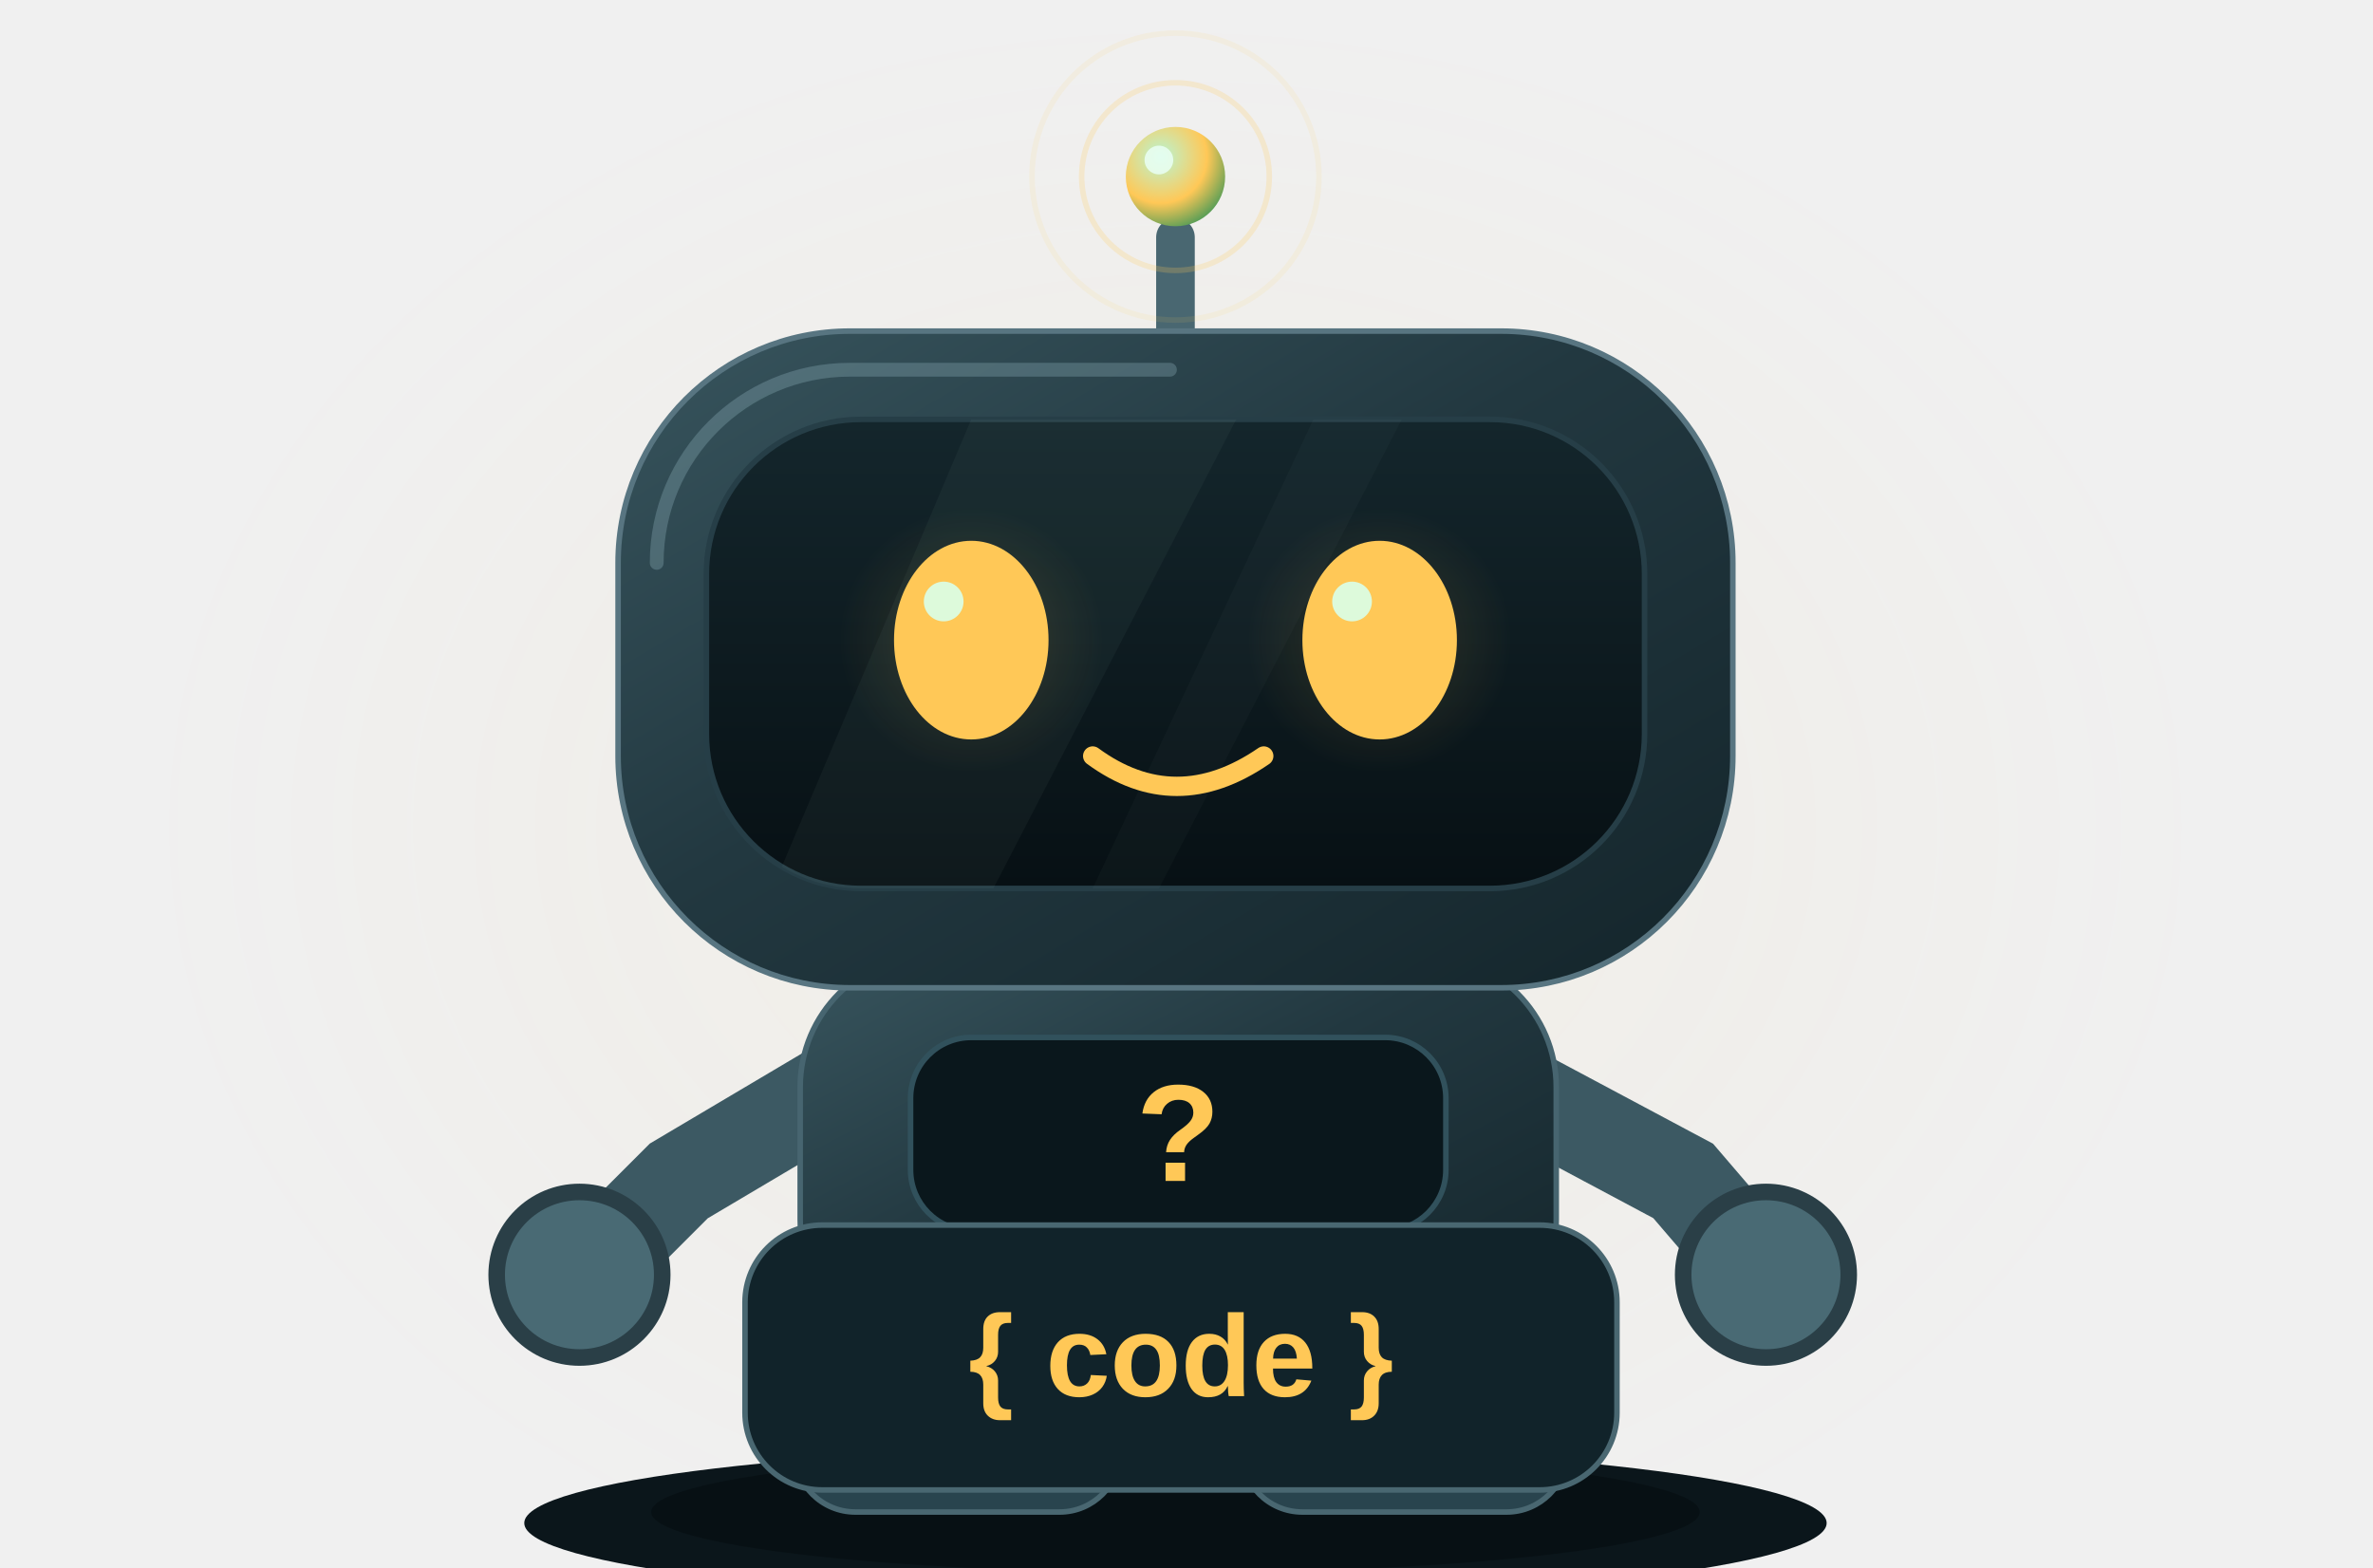
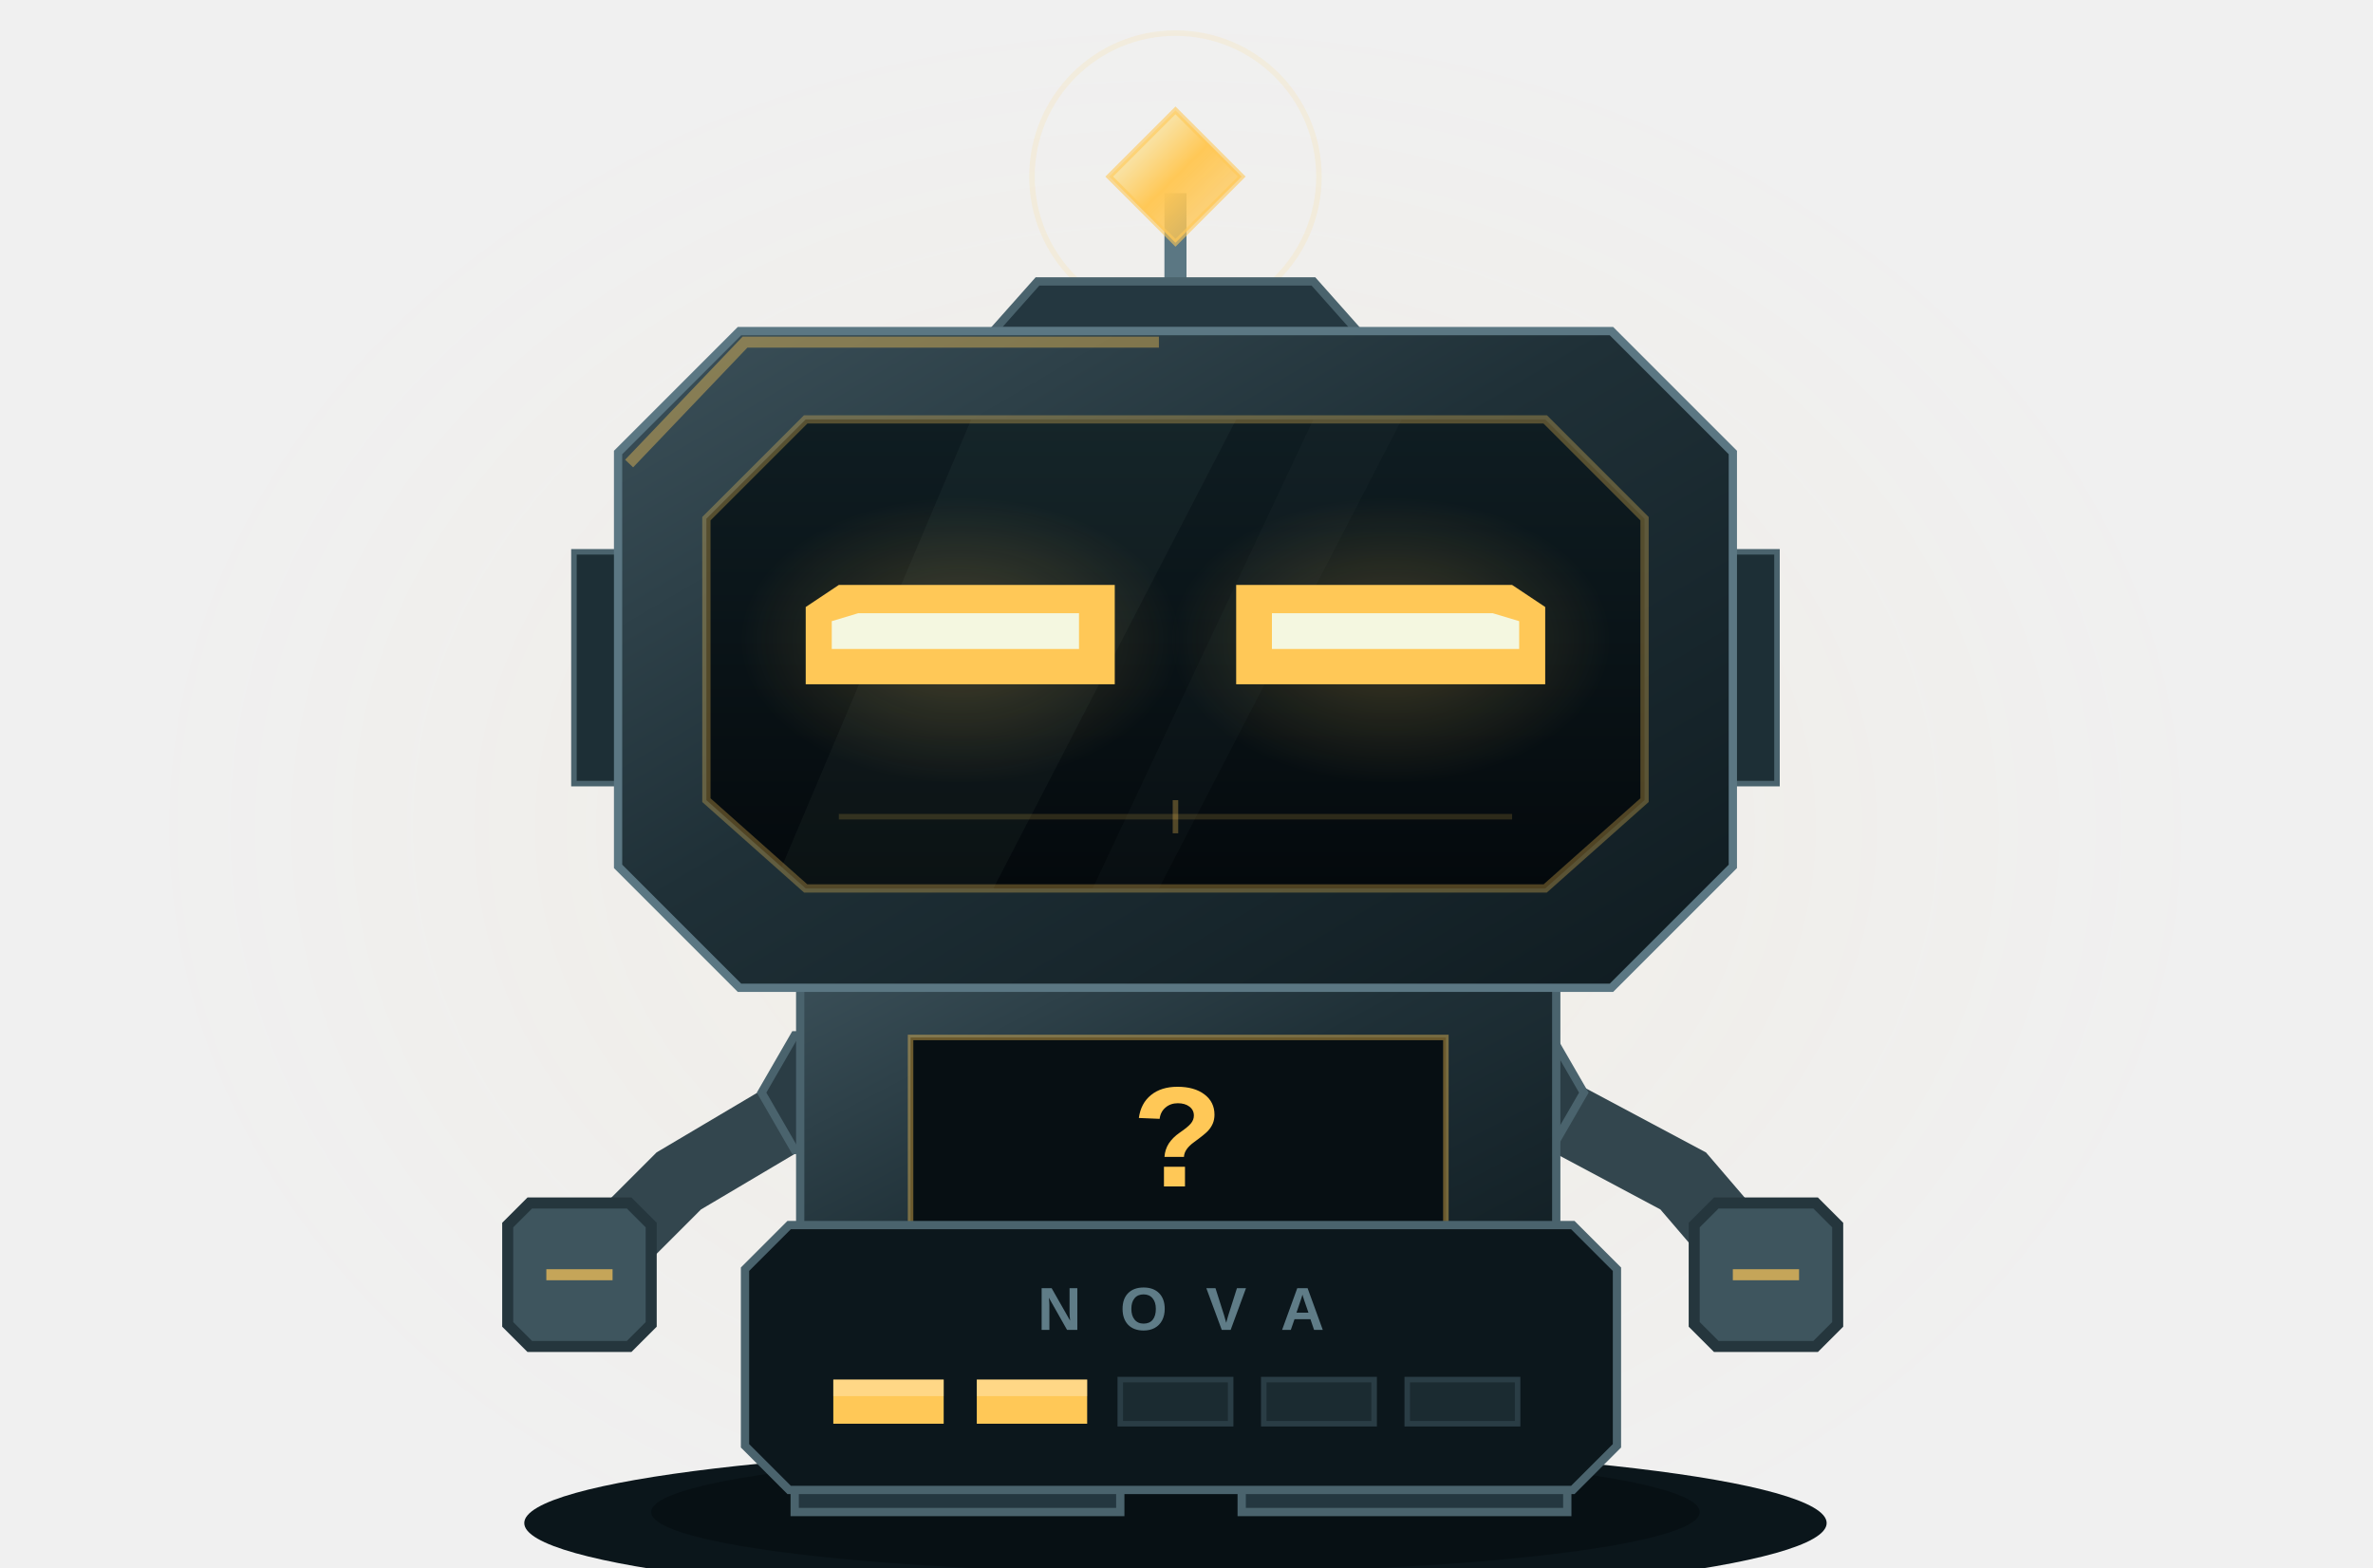
<svg xmlns="http://www.w3.org/2000/svg" width="430" height="284" viewBox="0 0 430 284">
  <defs>
    <linearGradient id="shell" x1="0" y1="0" x2="1" y2="1">
-       <stop stop-color="#38555E" />
-       <stop offset=".45" stop-color="#223840" />
-       <stop offset="1" stop-color="#14252B" />
+       <stop stop-color="#3C515A" />
+       <stop offset=".45" stop-color="#1F3037" />
+       <stop offset="1" stop-color="#0F1B20" />
    </linearGradient>
    <linearGradient id="visor" x1="0" y1="0" x2="0" y2="1">
-       <stop stop-color="#14262C" />
-       <stop offset="1" stop-color="#071014" />
+       <stop stop-color="#0F1D22" />
+       <stop offset="1" stop-color="#04090C" />
    </linearGradient>
    <radialGradient id="glow">
      <stop stop-color="#FFC857" stop-opacity=".07" />
      <stop offset=".55" stop-color="#FFC857" stop-opacity=".03" />
      <stop offset="1" stop-color="#FFC857" stop-opacity="0" />
    </radialGradient>
    <radialGradient id="eg">
-       <stop stop-color="#FFC857" stop-opacity=".16" />
+       <stop stop-color="#FFC857" stop-opacity=".22" />
      <stop offset="1" stop-color="#FFC857" stop-opacity="0" />
    </radialGradient>
-     <radialGradient id="ant" cx=".35" cy=".3" r=".85">
-       <stop stop-color="#B8F5D4" />
-       <stop offset=".55" stop-color="#FFC857" />
-       <stop offset="1" stop-color="#1E8F55" />
-     </radialGradient>
+     <linearGradient id="ant" x1="0" y1="0" x2="1" y2="1">
+       <stop stop-color="#F2FFF8" />
+       <stop offset=".5" stop-color="#FFC857" />
+       <stop offset="1" stop-color="#FFC857" stop-opacity=".55" />
+     </linearGradient>
    <clipPath id="vc">
-       <rect x="148" y="166" width="170" height="85" rx="28" />
+       <polygon points="166,166 300,166 318,184 318,235 300,251 166,251 148,235 148,184" />
    </clipPath>
  </defs>
  <g font-family="Segoe UI, Arial, sans-serif" transform="translate(-20 -90)">
    <ellipse cx="233" cy="240" rx="190" ry="150" fill="url(#glow)" />
    <ellipse cx="233" cy="366" rx="118" ry="14" fill="#0B161B" />
    <ellipse cx="233" cy="364" rx="95" ry="11" fill="#071014" />
-     <path d="M170 288 L143 304 L128 319 M295 288 L325 304 L337 318" fill="none" stroke="#3C5963" stroke-width="17" stroke-linecap="round" />
-     <circle cx="125" cy="321" r="15" fill="#496A74" stroke="#2A3F47" stroke-width="3" />
-     <circle cx="340" cy="321" r="15" fill="#496A74" stroke="#2A3F47" stroke-width="3" />
-     <path d="M191 318 V349 M275 318 V349" stroke="#3C5963" stroke-width="23" stroke-linecap="round" />
-     <rect x="164" y="342" width="59" height="22" rx="11" fill="#29444E" stroke="#496771" />
-     <rect x="245" y="342" width="59" height="22" rx="11" fill="#29444E" stroke="#496771" />
-     <circle cx="193" cy="353" r="4.5" fill="#1B343D" />
-     <circle cx="274" cy="353" r="4.5" fill="#1B343D" />
-     <rect x="165" y="263" width="137" height="72" rx="24" fill="url(#shell)" stroke="#476570" />
-     <rect x="185" y="278" width="97" height="35" rx="11" fill="#0A171C" stroke="#31515C" />
-     <text x="233.5" y="304" font-size="25" fill="#FFC857" font-weight="600" text-anchor="middle">?</text>
-     <path d="M233 154 V133" stroke="#496771" stroke-width="7" stroke-linecap="round" />
-     <circle cx="233" cy="122" r="26" fill="none" stroke="#FFC857" stroke-opacity=".1" />
-     <circle cx="233" cy="122" r="17" fill="none" stroke="#FFC857" stroke-opacity=".22" />
-     <circle cx="233" cy="122" r="9" fill="url(#ant)" />
-     <circle cx="230" cy="119" r="2.6" fill="#EAFFF4" opacity=".85" />
-     <rect x="132" y="150" width="202" height="119" rx="42" fill="url(#shell)" stroke="#587581" />
-     <path d="M139 192 A35 35 0 0 1 174 157 L232 157" fill="none" stroke="#9FC3CD" stroke-opacity=".28" stroke-width="2.5" stroke-linecap="round" />
-     <rect x="148" y="166" width="170" height="85" rx="28" fill="url(#visor)" stroke="#263E47" />
-     <polygon points="196,166 244,166 200,251 160,251" fill="#BFE8D2" opacity=".045" clip-path="url(#vc)" />
-     <polygon points="258,166 274,166 230,251 218,251" fill="#BFE8D2" opacity=".03" clip-path="url(#vc)" />
-     <circle cx="196" cy="206" r="24" fill="url(#eg)" />
-     <circle cx="270" cy="206" r="24" fill="url(#eg)" />
-     <ellipse cx="196" cy="206" rx="14" ry="18" fill="#FFC857" />
-     <ellipse cx="270" cy="206" rx="14" ry="18" fill="#FFC857" />
-     <circle cx="191" cy="199" r="3.6" fill="#D9FFE9" opacity=".9" />
-     <circle cx="265" cy="199" r="3.6" fill="#D9FFE9" opacity=".9" />
-     <path d="M218 227 Q233 238 249 227" stroke="#FFC857" stroke-width="3.5" stroke-linecap="round" fill="none" />
-     <rect x="155" y="312" width="158" height="48" rx="14" fill="#11232A" stroke="#496771" />
-     <text x="234" y="343" font-size="21" fill="#FFC857" font-weight="600" text-anchor="middle">{ code }</text>
+     <path d="M170 288 L143 304 L128 319 M295 288 L325 304 L337 318" fill="none" stroke="#33464E" stroke-width="13" stroke-linejoin="miter" stroke-linecap="butt" />
+     <polygon points="116,308 134,308 138,312 138,330 134,334 116,334 112,330 112,312" fill="#3E555E" stroke="#25363D" stroke-width="2" />
+     <line x1="119" y1="321" x2="131" y2="321" stroke="#FFC857" stroke-opacity=".7" stroke-width="2" />
+     <polygon points="331,308 349,308 353,312 353,330 349,334 331,334 327,330 327,312" fill="#3E555E" stroke="#25363D" stroke-width="2" />
+     <line x1="334" y1="321" x2="346" y2="321" stroke="#FFC857" stroke-opacity=".7" stroke-width="2" />
+     <polygon points="182,288 176,298.392 164,298.392 158,288 164,277.608 176,277.608" fill="#2B3D45" stroke="#4A636D" stroke-width="1.5" />
+     <polygon points="307,288 301,298.392 289,298.392 283,288 289,277.608 301,277.608" fill="#2B3D45" stroke="#4A636D" stroke-width="1.5" />
+     <rect x="183" y="318" width="16" height="26" fill="#2B3D45" />
+     <rect x="267" y="318" width="16" height="26" fill="#2B3D45" />
+     <polygon points="164,342 214,342 223,350 223,364 164,364" fill="#243740" stroke="#4A636D" stroke-width="1.5" />
+     <polygon points="304,342 254,342 245,350 245,364 304,364" fill="#243740" stroke="#4A636D" stroke-width="1.5" />
+     <polygon points="165,263 302,263 302,318 284,335 183,335 165,318" fill="url(#shell)" stroke="#4A636D" stroke-width="1.5" />
+     <rect x="185" y="278" width="97" height="35" fill="#070F13" stroke="#FFC857" stroke-opacity=".4" />
+     <text x="233.5" y="305" font-family="Consolas, 'Courier New', monospace" font-size="27" font-weight="700" fill="#FFC857" text-anchor="middle">?</text>
+     <polygon points="163,312 305,312 313,320 313,352 305,360 163,360 155,352 155,320" fill="#0C171C" stroke="#4A636D" stroke-width="1.5" />
+     <text x="234" y="331" font-size="11" font-weight="700" letter-spacing="7" fill="#5F7C87" text-anchor="middle">NOVA</text>
+     <rect x="171" y="340" width="20" height="8" fill="#FFC857" />
+     <rect x="171" y="340" width="20" height="3" fill="#FFFFFF" opacity=".28" />
+     <rect x="197" y="340" width="20" height="8" fill="#FFC857" />
+     <rect x="197" y="340" width="20" height="3" fill="#FFFFFF" opacity=".28" />
+     <rect x="223" y="340" width="20" height="8" fill="#1B2B31" stroke="#2A3D45" stroke-width="1" />
+     <rect x="249" y="340" width="20" height="8" fill="#1B2B31" stroke="#2A3D45" stroke-width="1" />
+     <rect x="275" y="340" width="20" height="8" fill="#1B2B31" stroke="#2A3D45" stroke-width="1" />
+     <line x1="233" y1="142" x2="233" y2="125" stroke="#5B7783" stroke-width="4" />
+     <circle cx="233" cy="122" r="26" fill="none" stroke="#FFC857" stroke-opacity=".12" />
+     <polygon points="233,110 245,122 233,134 221,122" fill="url(#ant)" stroke="#FFC857" stroke-opacity=".6" />
+     <polygon points="200,150 266,150 258,141 208,141" fill="#243740" stroke="#4A636D" stroke-width="1.5" />
+     <rect x="124" y="190" width="8" height="42" fill="#1D2F36" stroke="#4A636D" />
+     <rect x="334" y="190" width="8" height="42" fill="#1D2F36" stroke="#4A636D" />
+     <polygon points="154,150 312,150 334,172 334,247 312,269 154,269 132,247 132,172" fill="url(#shell)" stroke="#5B7783" stroke-width="1.5" />
+     <path d="M134 174 L155 152 L230 152" fill="none" stroke="#FFC857" stroke-opacity=".4" stroke-width="2" />
+     <polygon points="166,166 300,166 318,184 318,235 300,251 166,251 148,235 148,184" fill="url(#visor)" stroke="#FFC857" stroke-opacity=".3" stroke-width="1.5" />
+     <polygon points="196,166 244,166 200,251 160,251" fill="#BFE8D2" opacity=".04" clip-path="url(#vc)" />
+     <polygon points="258,166 274,166 230,251 218,251" fill="#BFE8D2" opacity=".025" clip-path="url(#vc)" />
+     <line x1="172" y1="238" x2="294" y2="238" stroke="#FFC857" stroke-opacity=".16" />
+     <line x1="233" y1="235" x2="233" y2="241" stroke="#FFC857" stroke-opacity=".3" />
+     <ellipse cx="194" cy="206" rx="40" ry="26" fill="url(#eg)" />
+     <ellipse cx="272" cy="206" rx="40" ry="26" fill="url(#eg)" />
+     <polygon points="166,200 172,196 222,196 222,214 166,214" fill="#FFC857" />
+     <polygon points="300,200 294,196 244,196 244,214 300,214" fill="#FFC857" />
+     <polygon points="170.72,202.56 175.52,201.12 215.52,201.12 215.52,207.6 170.72,207.6" fill="#F2FFF8" opacity=".85" />
+     <polygon points="295.28,202.56 290.48,201.12 250.48,201.12 250.48,207.6 295.28,207.6" fill="#F2FFF8" opacity=".85" />
  </g>
</svg>
